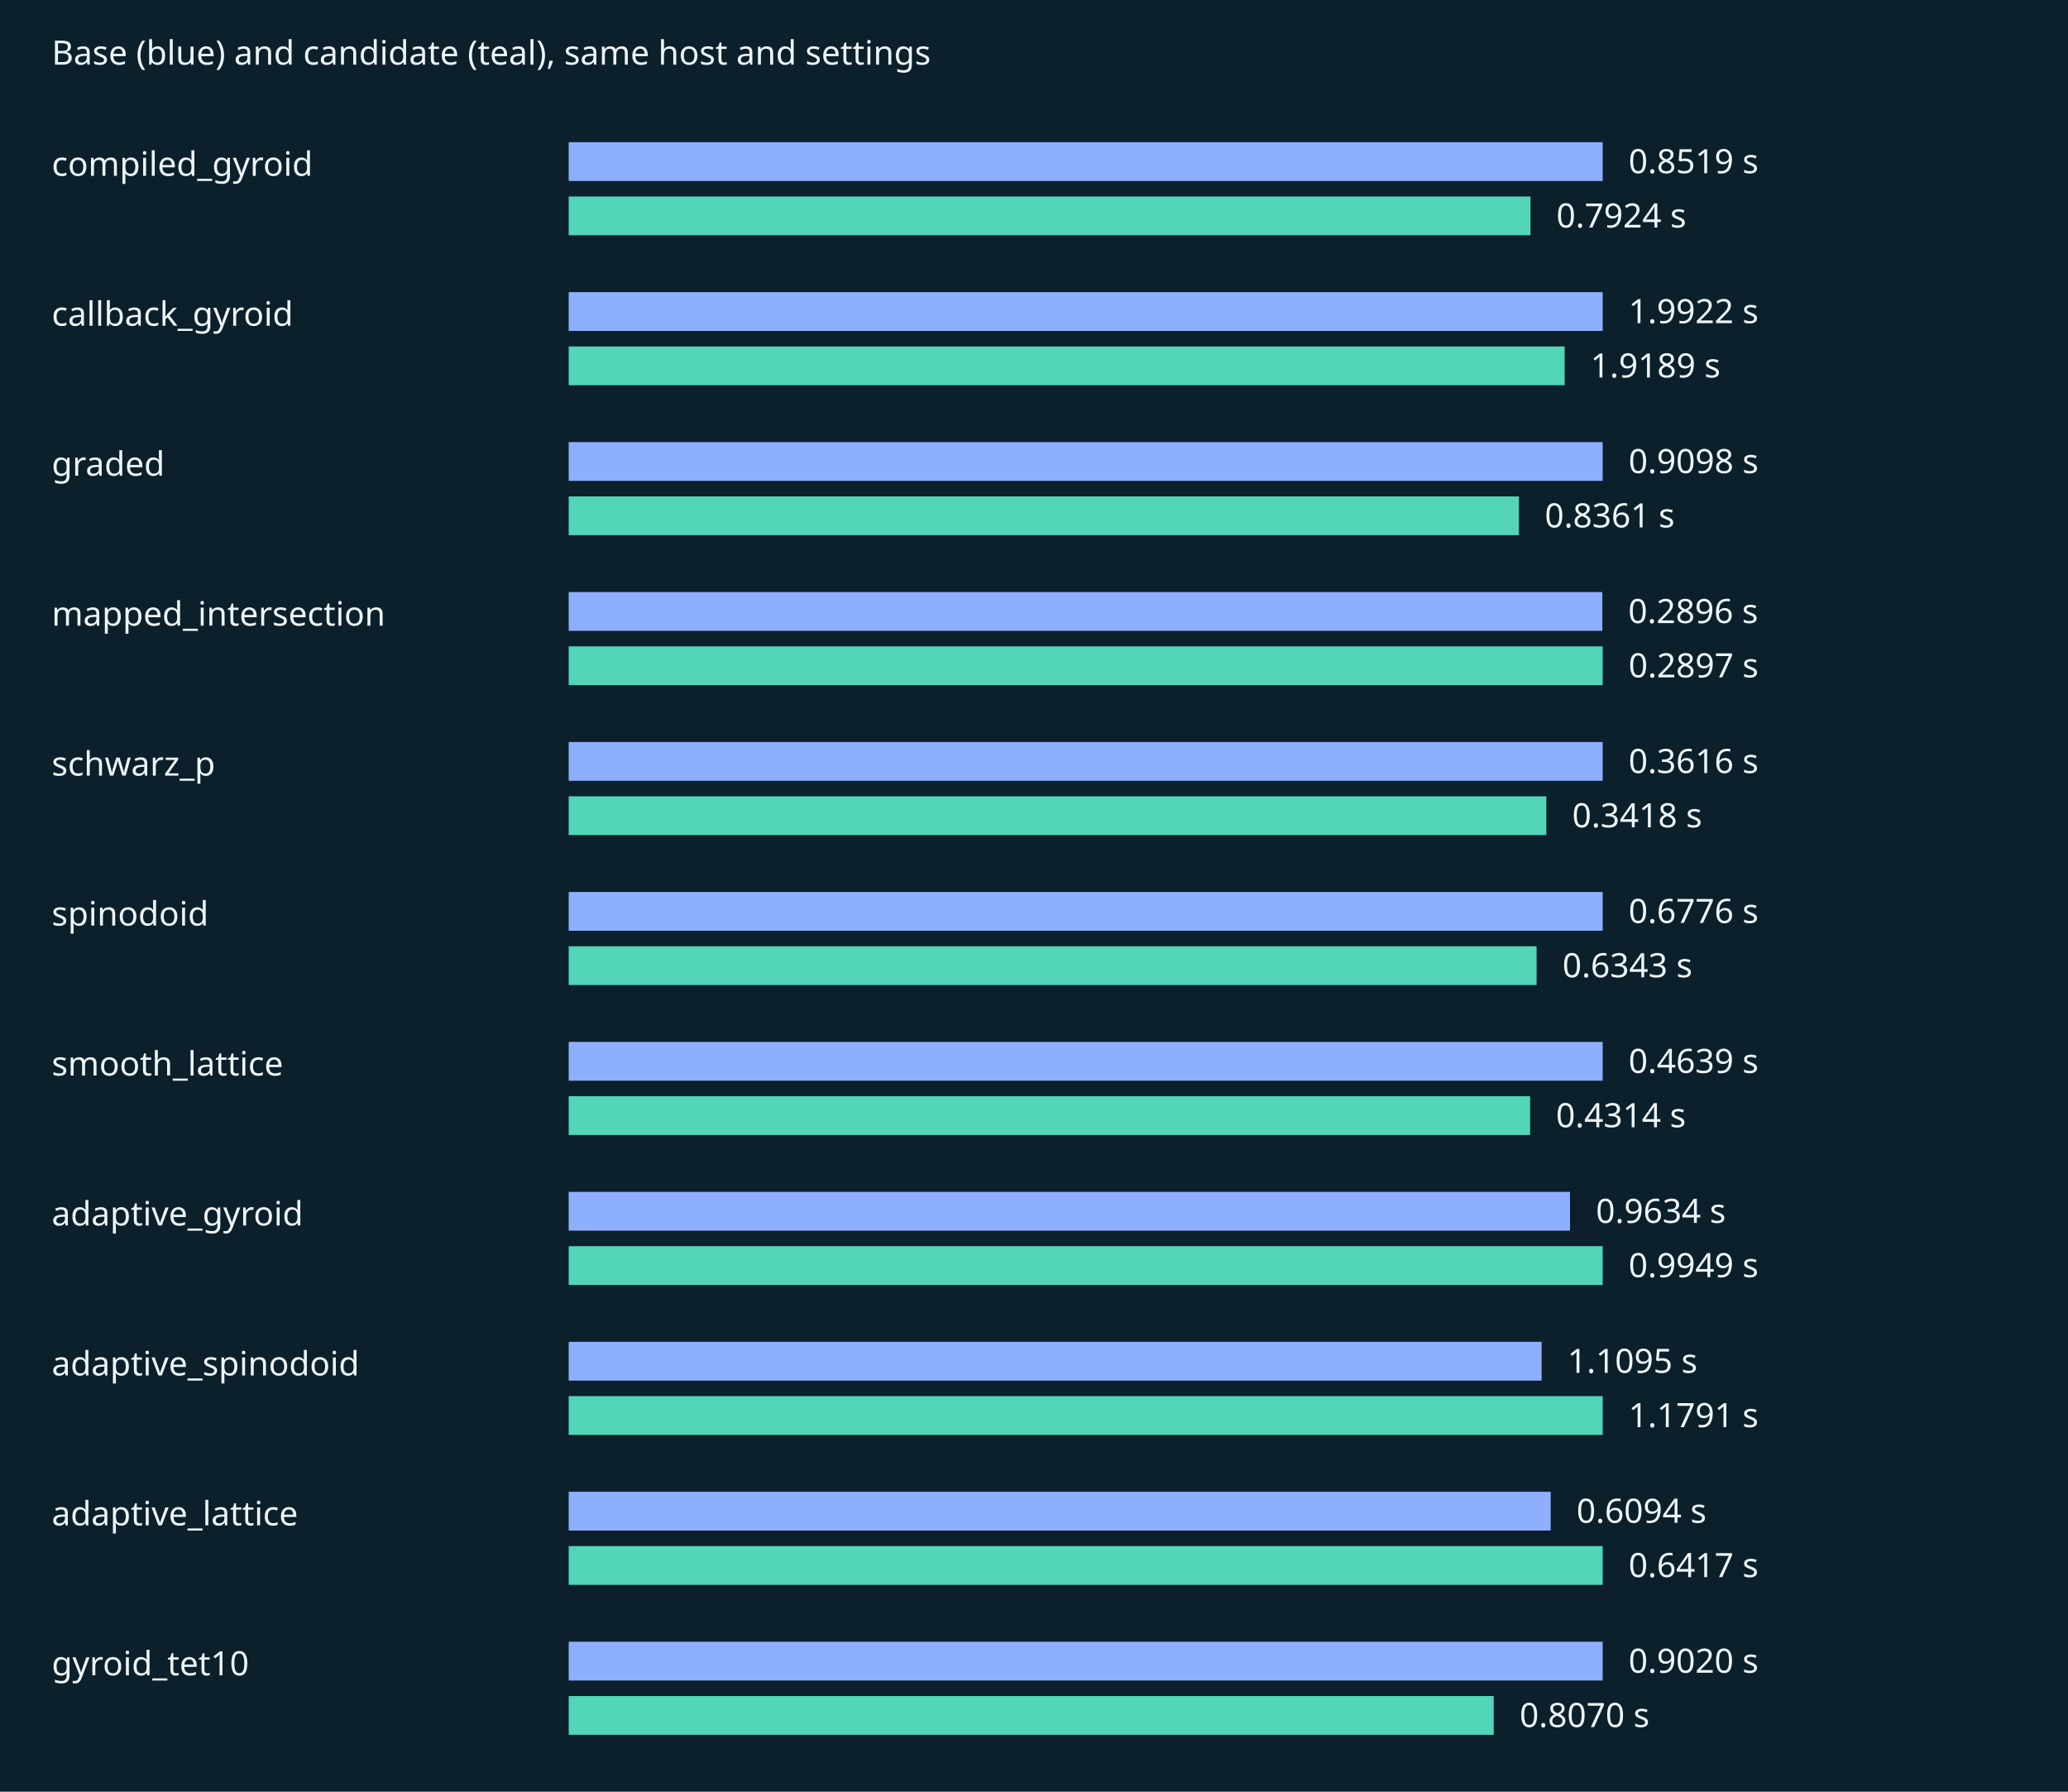
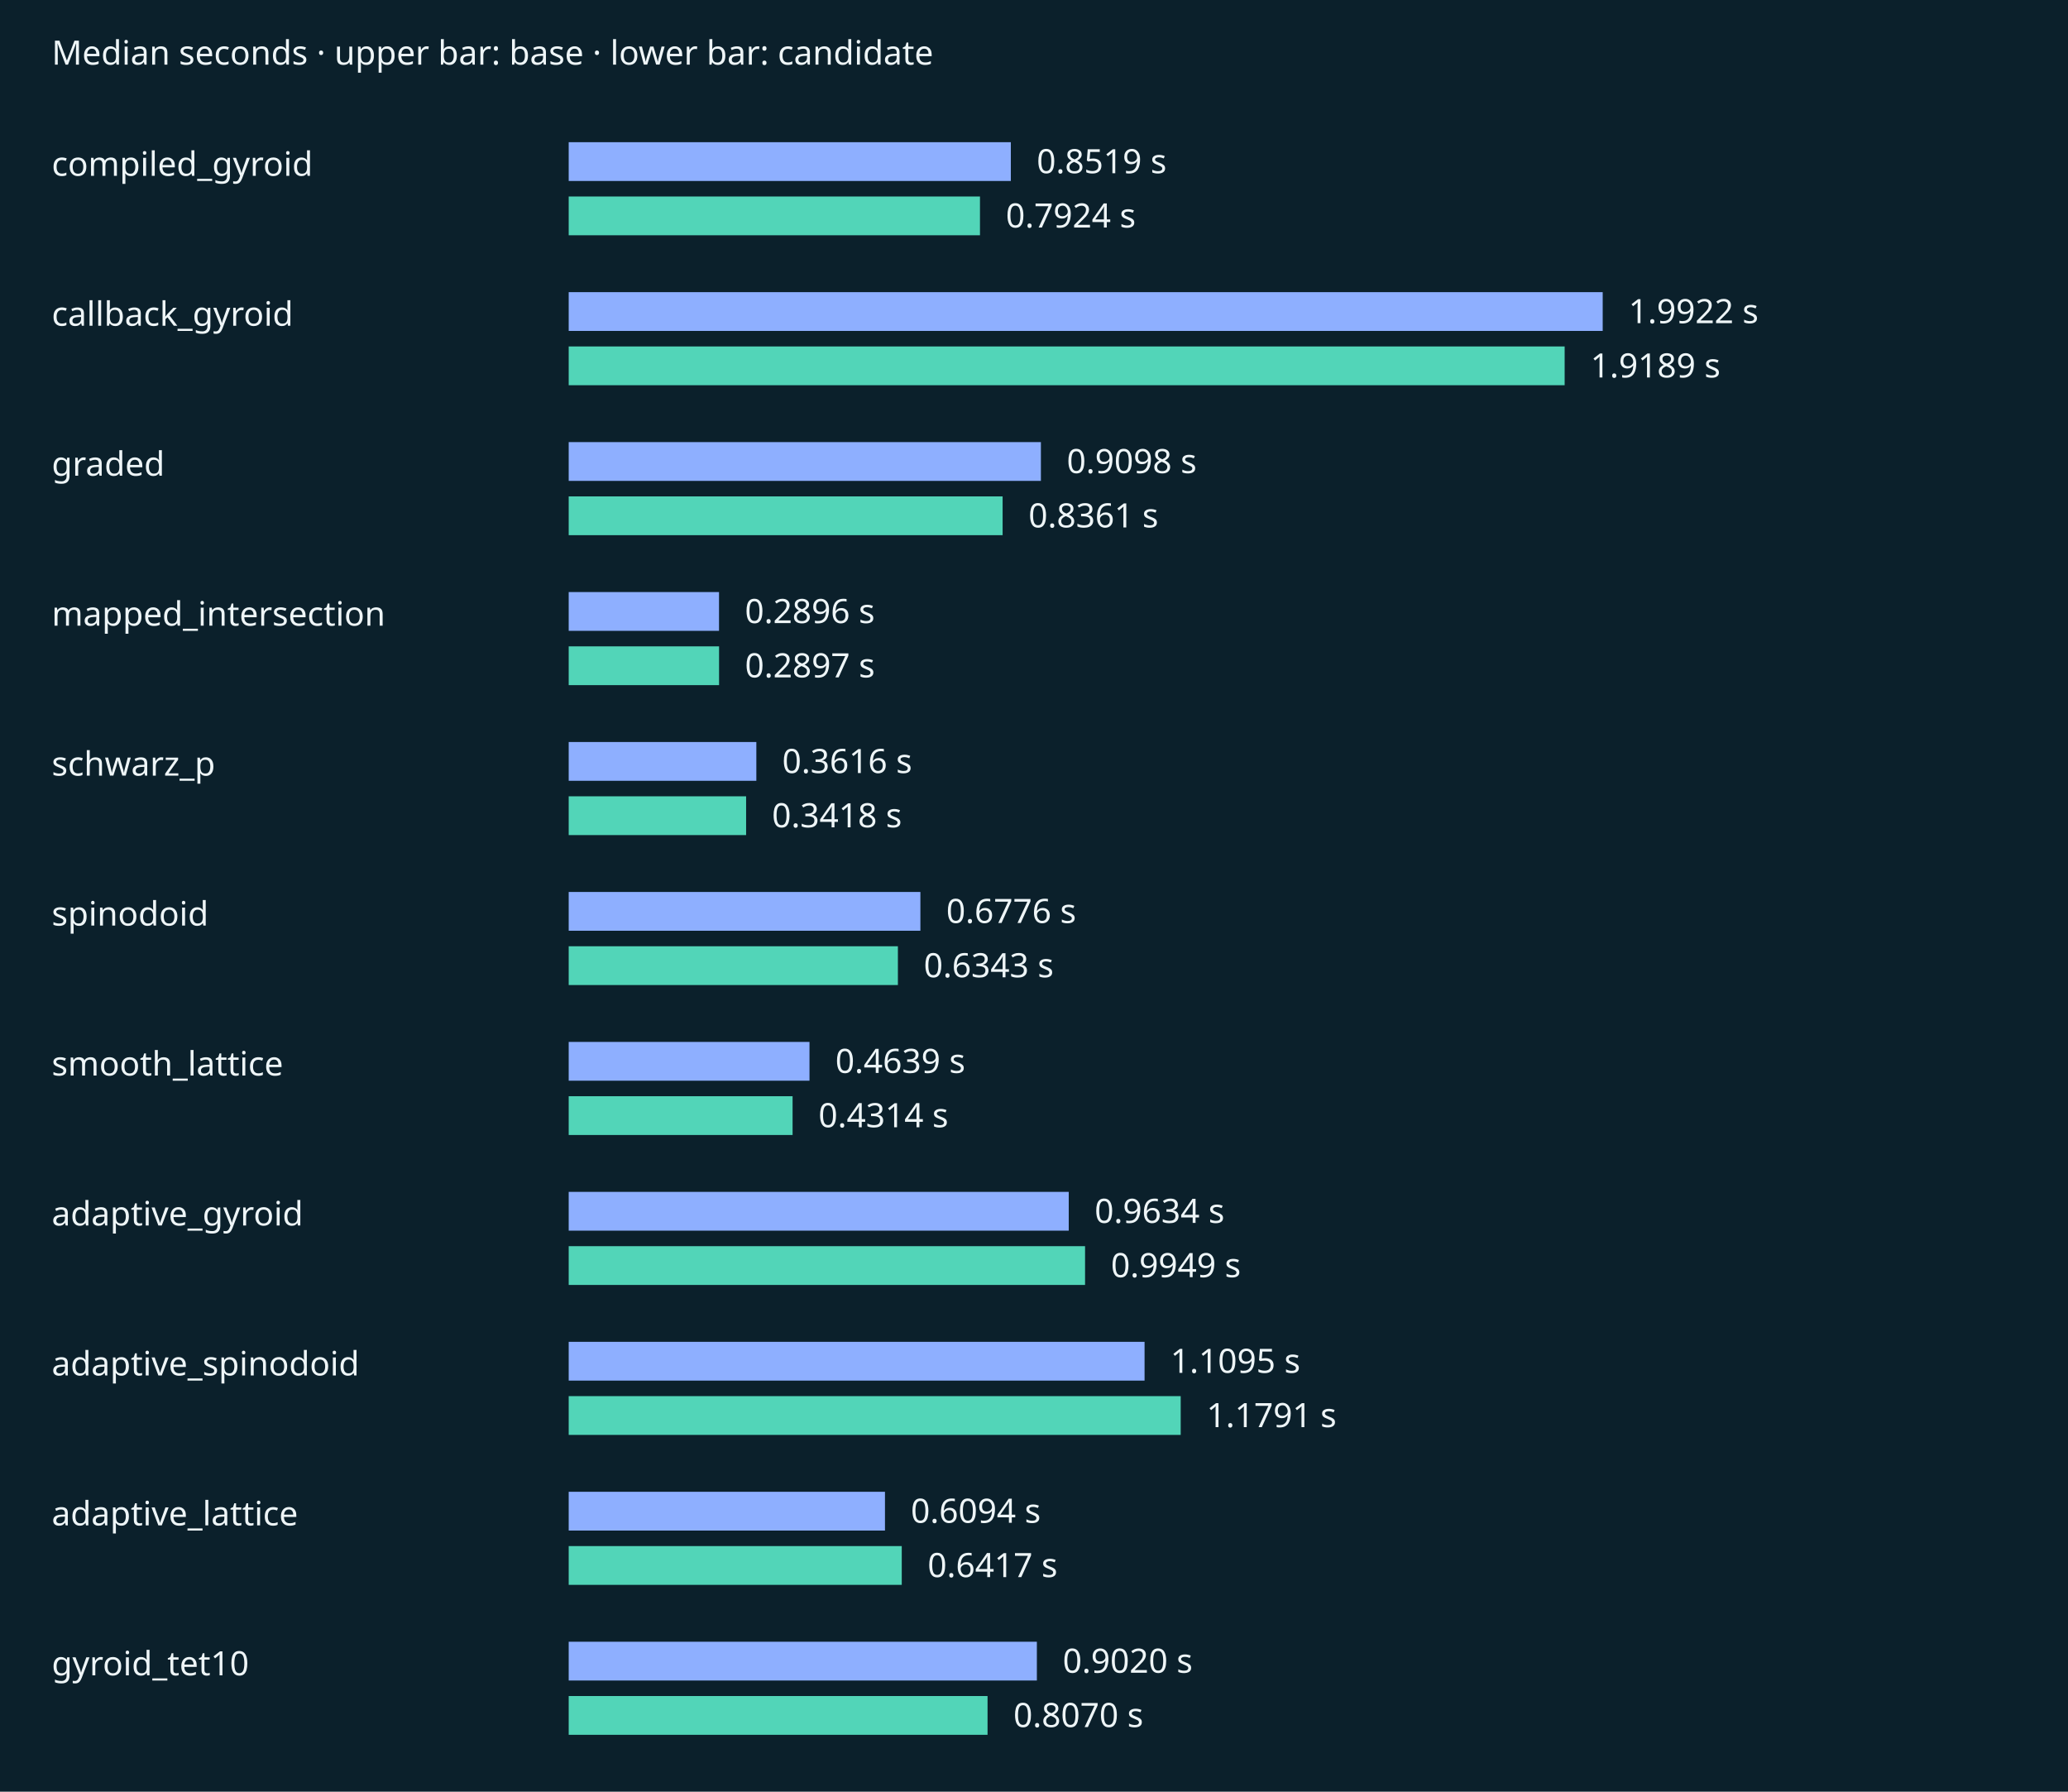
<svg xmlns="http://www.w3.org/2000/svg" viewBox="0 0 800 693" role="img">
  <rect width="100%" height="100%" fill="#0b202b" />
  <g font-family="sans-serif" font-size="13" fill="#eef5f7">
-     <text x="20" y="25">Base (blue) and candidate (teal), same host and settings</text>
+     <text x="20" y="25">Median seconds · upper bar: base · lower bar: candidate</text>
    <text x="20" y="68">compiled_gyroid</text>
-     <rect x="220" y="55" width="400.00" height="15" fill="#8eafff" />
-     <text x="630.00" y="67">0.8519 s</text>
-     <rect x="220" y="76" width="372.08" height="15" fill="#52d5b8" />
-     <text x="602.08" y="88">0.7924 s</text>
+     <rect x="220" y="55" width="171.04" height="15" fill="#8eafff" />
+     <text x="401.04" y="67">0.8519 s</text>
+     <rect x="220" y="76" width="159.10" height="15" fill="#52d5b8" />
+     <text x="389.10" y="88">0.7924 s</text>
    <text x="20" y="126">callback_gyroid</text>
    <rect x="220" y="113" width="400.00" height="15" fill="#8eafff" />
    <text x="630.00" y="125">1.9922 s</text>
    <rect x="220" y="134" width="385.28" height="15" fill="#52d5b8" />
    <text x="615.28" y="146">1.9189 s</text>
    <text x="20" y="184">graded</text>
-     <rect x="220" y="171" width="400.00" height="15" fill="#8eafff" />
-     <text x="630.00" y="183">0.9098 s</text>
-     <rect x="220" y="192" width="367.58" height="15" fill="#52d5b8" />
-     <text x="597.58" y="204">0.8361 s</text>
+     <rect x="220" y="171" width="182.67" height="15" fill="#8eafff" />
+     <text x="412.67" y="183">0.9098 s</text>
+     <rect x="220" y="192" width="167.86" height="15" fill="#52d5b8" />
+     <text x="397.86" y="204">0.8361 s</text>
    <text x="20" y="242">mapped_intersection</text>
-     <rect x="220" y="229" width="399.86" height="15" fill="#8eafff" />
-     <text x="629.86" y="241">0.2896 s</text>
-     <rect x="220" y="250" width="400.00" height="15" fill="#52d5b8" />
-     <text x="630.00" y="262">0.2897 s</text>
+     <rect x="220" y="229" width="58.15" height="15" fill="#8eafff" />
+     <text x="288.15" y="241">0.2896 s</text>
+     <rect x="220" y="250" width="58.17" height="15" fill="#52d5b8" />
+     <text x="288.17" y="262">0.2897 s</text>
    <text x="20" y="300">schwarz_p</text>
-     <rect x="220" y="287" width="400.00" height="15" fill="#8eafff" />
-     <text x="630.00" y="299">0.3616 s</text>
-     <rect x="220" y="308" width="378.19" height="15" fill="#52d5b8" />
-     <text x="608.19" y="320">0.3418 s</text>
+     <rect x="220" y="287" width="72.59" height="15" fill="#8eafff" />
+     <text x="302.59" y="299">0.3616 s</text>
+     <rect x="220" y="308" width="68.63" height="15" fill="#52d5b8" />
+     <text x="298.63" y="320">0.3418 s</text>
    <text x="20" y="358">spinodoid</text>
-     <rect x="220" y="345" width="400.00" height="15" fill="#8eafff" />
-     <text x="630.00" y="357">0.6776 s</text>
-     <rect x="220" y="366" width="374.43" height="15" fill="#52d5b8" />
-     <text x="604.43" y="378">0.6343 s</text>
+     <rect x="220" y="345" width="136.05" height="15" fill="#8eafff" />
+     <text x="366.05" y="357">0.6776 s</text>
+     <rect x="220" y="366" width="127.35" height="15" fill="#52d5b8" />
+     <text x="357.35" y="378">0.6343 s</text>
    <text x="20" y="416">smooth_lattice</text>
-     <rect x="220" y="403" width="400.00" height="15" fill="#8eafff" />
-     <text x="630.00" y="415">0.4639 s</text>
-     <rect x="220" y="424" width="371.92" height="15" fill="#52d5b8" />
-     <text x="601.92" y="436">0.4314 s</text>
+     <rect x="220" y="403" width="93.15" height="15" fill="#8eafff" />
+     <text x="323.15" y="415">0.4639 s</text>
+     <rect x="220" y="424" width="86.61" height="15" fill="#52d5b8" />
+     <text x="316.61" y="436">0.4314 s</text>
    <text x="20" y="474">adaptive_gyroid</text>
-     <rect x="220" y="461" width="387.36" height="15" fill="#8eafff" />
-     <text x="617.36" y="473">0.9634 s</text>
-     <rect x="220" y="482" width="400.00" height="15" fill="#52d5b8" />
-     <text x="630.00" y="494">0.9949 s</text>
+     <rect x="220" y="461" width="193.44" height="15" fill="#8eafff" />
+     <text x="423.44" y="473">0.9634 s</text>
+     <rect x="220" y="482" width="199.75" height="15" fill="#52d5b8" />
+     <text x="429.75" y="494">0.9949 s</text>
    <text x="20" y="532">adaptive_spinodoid</text>
-     <rect x="220" y="519" width="376.38" height="15" fill="#8eafff" />
-     <text x="606.38" y="531">1.1095 s</text>
-     <rect x="220" y="540" width="400.00" height="15" fill="#52d5b8" />
-     <text x="630.00" y="552">1.1791 s</text>
+     <rect x="220" y="519" width="222.77" height="15" fill="#8eafff" />
+     <text x="452.77" y="531">1.1095 s</text>
+     <rect x="220" y="540" width="236.75" height="15" fill="#52d5b8" />
+     <text x="466.75" y="552">1.1791 s</text>
    <text x="20" y="590">adaptive_lattice</text>
-     <rect x="220" y="577" width="379.87" height="15" fill="#8eafff" />
-     <text x="609.87" y="589">0.6094 s</text>
-     <rect x="220" y="598" width="400.00" height="15" fill="#52d5b8" />
-     <text x="630.00" y="610">0.6417 s</text>
+     <rect x="220" y="577" width="122.35" height="15" fill="#8eafff" />
+     <text x="352.35" y="589">0.6094 s</text>
+     <rect x="220" y="598" width="128.84" height="15" fill="#52d5b8" />
+     <text x="358.84" y="610">0.6417 s</text>
    <text x="20" y="648">gyroid_tet10</text>
-     <rect x="220" y="635" width="400.00" height="15" fill="#8eafff" />
-     <text x="630.00" y="647">0.9020 s</text>
-     <rect x="220" y="656" width="357.85" height="15" fill="#52d5b8" />
-     <text x="587.85" y="668">0.8070 s</text>
+     <rect x="220" y="635" width="181.11" height="15" fill="#8eafff" />
+     <text x="411.11" y="647">0.9020 s</text>
+     <rect x="220" y="656" width="162.03" height="15" fill="#52d5b8" />
+     <text x="392.03" y="668">0.8070 s</text>
  </g>
</svg>
